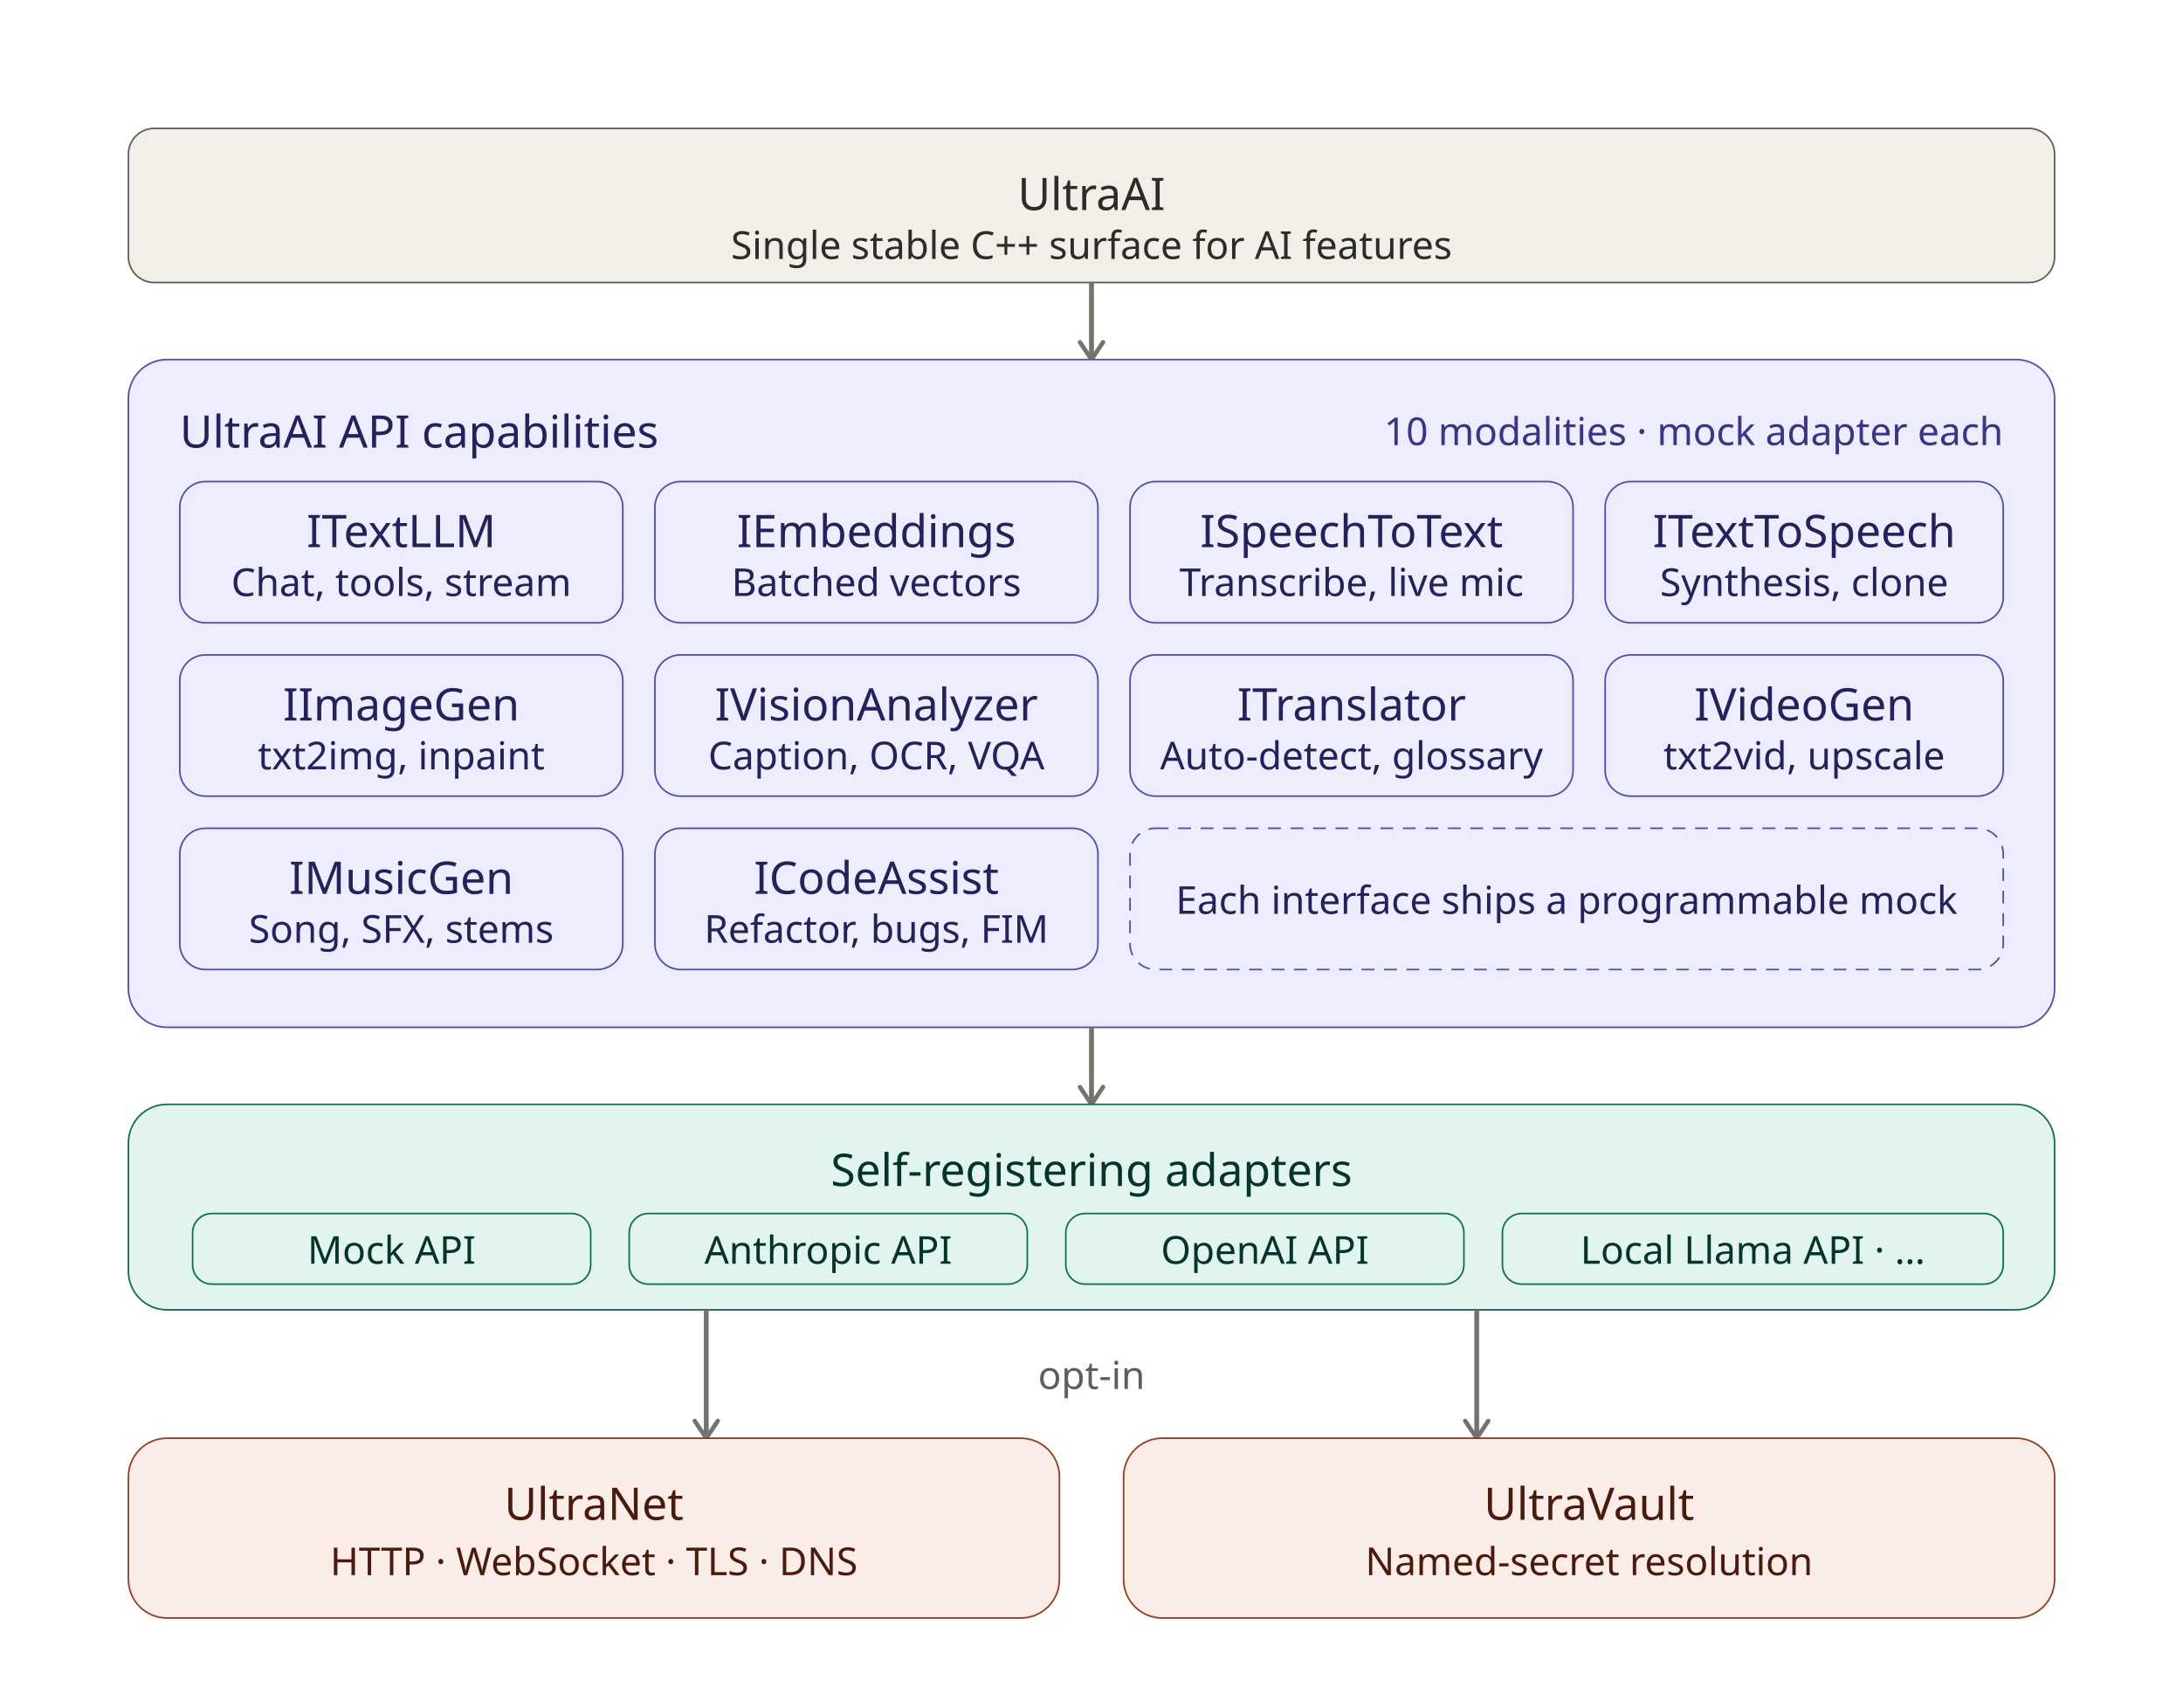
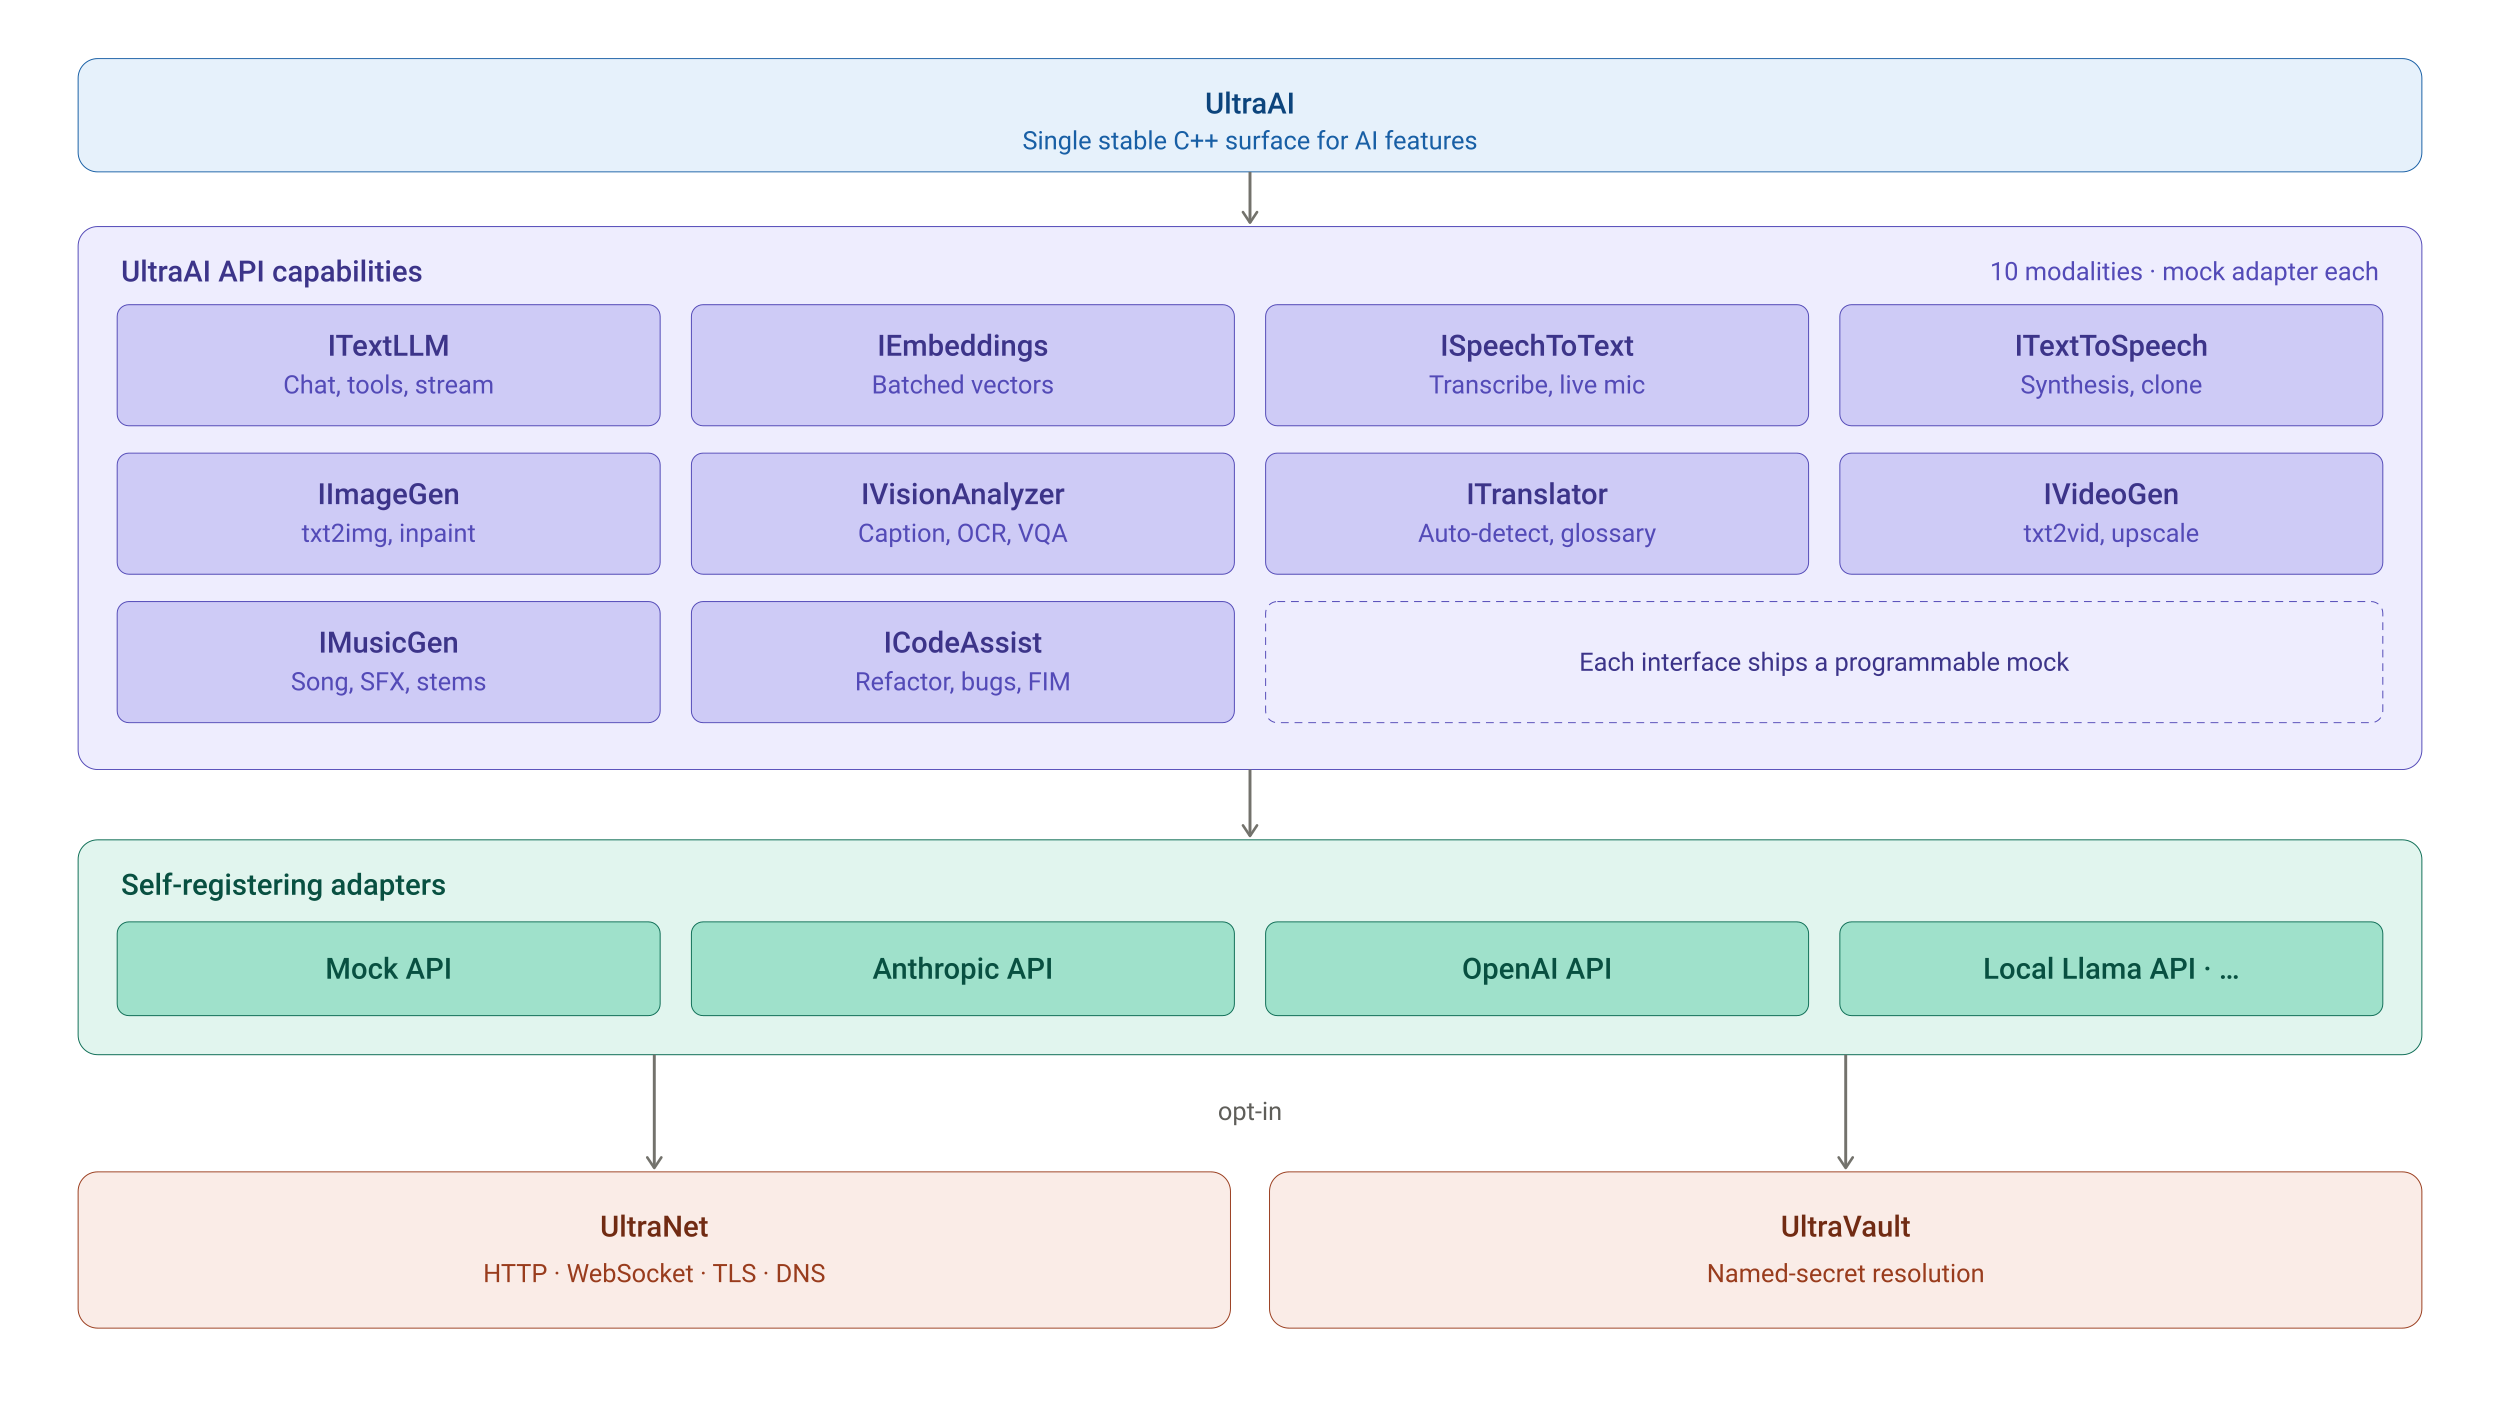
- <svg xmlns="http://www.w3.org/2000/svg" width="100%" viewBox="0 0 680 532" role="img" font-family="sans-serif">
+ <svg xmlns="http://www.w3.org/2000/svg" width="1280" height="720" viewBox="0 0 1280 720" role="img" font-family="system-ui, -apple-system, 'Segoe UI', Roboto, sans-serif">
  <defs>
    <marker id="arrow" viewBox="0 0 10 10" refX="8" refY="5" markerWidth="6" markerHeight="6" orient="auto-start-reverse">
      <path d="M2 1L8 5L2 9" fill="none" stroke="context-stroke" stroke-width="1.5" stroke-linecap="round" stroke-linejoin="round" />
    </marker>
    <style>
- .t{font-size:14px;font-weight:400}
- .ts{font-size:12px;font-weight:400}
- .th{font-size:14px;font-weight:500}
- .c-gray rect{fill:#F1EFE8;stroke:#5F5E5A}
- .c-gray text{fill:#2C2C2A}
- .c-purple rect{fill:#EEEDFE;stroke:#534AB7}
- .c-purple text{fill:#26215C}
- .c-teal rect{fill:#E1F5EE;stroke:#0F6E56}
- .c-teal text{fill:#04342C}
- .c-coral rect{fill:#FAECE7;stroke:#993C1D}
- .c-coral text{fill:#4A1B0C}
+ .th{font-size:15px;font-weight:500}
+ .ts{font-size:13px;font-weight:400}
+ .blue-fill{fill:#E6F1FB;stroke:#185FA5}
+ .blue-t{fill:#0C447C}.blue-s{fill:#185FA5}
+ .teal-fill{fill:#E1F5EE;stroke:#0F6E56}
+ .teal-sub{fill:#9FE1CB;stroke:#0F6E56}
+ .teal-t{fill:#085041}.teal-s{fill:#0F6E56}
+ .coral-fill{fill:#FAECE7;stroke:#993C1D}
+ .coral-sub{fill:#F3CFC2;stroke:#993C1D}
+ .coral-t{fill:#712B13}.coral-s{fill:#993C1D}
+ .amber-fill{fill:#FAEEDA;stroke:#854F0B}
+ .amber-sub{fill:#F2D9A6;stroke:#854F0B}
+ .amber-t{fill:#633806}.amber-s{fill:#854F0B}
+ .purple-fill{fill:#EEEDFE;stroke:#534AB7}
+ .purple-sub{fill:#CECBF6;stroke:#534AB7}
+ .purple-t{fill:#3C3489}.purple-s{fill:#534AB7}
+ .pchip{font-size:13px;font-weight:500}
.arr{stroke:#73726c;stroke-width:1.5;fill:none}
</style>
  </defs>
-   <g class="c-gray">
-     <rect x="40" y="40" width="600" height="48" rx="8" stroke-width="0.5" />
-     <text class="th" x="340" y="60" text-anchor="middle" dominant-baseline="central">UltraAI</text>
-     <text class="ts" x="340" y="76" text-anchor="middle" dominant-baseline="central">Single stable C++ surface for AI features</text>
-   </g>
-   <line x1="340" y1="88" x2="340" y2="112" class="arr" marker-end="url(#arrow)" />
-   <g class="c-purple">
-     <rect x="40" y="112" width="600" height="208" rx="12" stroke-width="0.5" />
-   </g>
-   <text class="th" x="56" y="134" dominant-baseline="central" fill="#26215C">UltraAI API capabilities</text>
-   <text class="ts" x="624" y="134" text-anchor="end" dominant-baseline="central" fill="#3C3489">10 modalities · mock adapter each</text>
-   <g class="c-purple">
-     <rect x="56" y="150" width="138" height="44" rx="8" stroke-width="0.5" />
-     <text class="th" x="125" y="165" text-anchor="middle" dominant-baseline="central">ITextLLM</text>
-     <text class="ts" x="125" y="181" text-anchor="middle" dominant-baseline="central">Chat, tools, stream</text>
-   </g>
-   <g class="c-purple">
-     <rect x="204" y="150" width="138" height="44" rx="8" stroke-width="0.5" />
-     <text class="th" x="273" y="165" text-anchor="middle" dominant-baseline="central">IEmbeddings</text>
-     <text class="ts" x="273" y="181" text-anchor="middle" dominant-baseline="central">Batched vectors</text>
-   </g>
-   <g class="c-purple">
-     <rect x="352" y="150" width="138" height="44" rx="8" stroke-width="0.5" />
-     <text class="th" x="421" y="165" text-anchor="middle" dominant-baseline="central">ISpeechToText</text>
-     <text class="ts" x="421" y="181" text-anchor="middle" dominant-baseline="central">Transcribe, live mic</text>
-   </g>
-   <g class="c-purple">
-     <rect x="500" y="150" width="124" height="44" rx="8" stroke-width="0.5" />
-     <text class="th" x="562" y="165" text-anchor="middle" dominant-baseline="central">ITextToSpeech</text>
-     <text class="ts" x="562" y="181" text-anchor="middle" dominant-baseline="central">Synthesis, clone</text>
-   </g>
-   <g class="c-purple">
-     <rect x="56" y="204" width="138" height="44" rx="8" stroke-width="0.5" />
-     <text class="th" x="125" y="219" text-anchor="middle" dominant-baseline="central">IImageGen</text>
-     <text class="ts" x="125" y="235" text-anchor="middle" dominant-baseline="central">txt2img, inpaint</text>
-   </g>
-   <g class="c-purple">
-     <rect x="204" y="204" width="138" height="44" rx="8" stroke-width="0.5" />
-     <text class="th" x="273" y="219" text-anchor="middle" dominant-baseline="central">IVisionAnalyzer</text>
-     <text class="ts" x="273" y="235" text-anchor="middle" dominant-baseline="central">Caption, OCR, VQA</text>
-   </g>
-   <g class="c-purple">
-     <rect x="352" y="204" width="138" height="44" rx="8" stroke-width="0.5" />
-     <text class="th" x="421" y="219" text-anchor="middle" dominant-baseline="central">ITranslator</text>
-     <text class="ts" x="421" y="235" text-anchor="middle" dominant-baseline="central">Auto-detect, glossary</text>
-   </g>
-   <g class="c-purple">
-     <rect x="500" y="204" width="124" height="44" rx="8" stroke-width="0.5" />
-     <text class="th" x="562" y="219" text-anchor="middle" dominant-baseline="central">IVideoGen</text>
-     <text class="ts" x="562" y="235" text-anchor="middle" dominant-baseline="central">txt2vid, upscale</text>
-   </g>
-   <g class="c-purple">
-     <rect x="56" y="258" width="138" height="44" rx="8" stroke-width="0.5" />
-     <text class="th" x="125" y="273" text-anchor="middle" dominant-baseline="central">IMusicGen</text>
-     <text class="ts" x="125" y="289" text-anchor="middle" dominant-baseline="central">Song, SFX, stems</text>
-   </g>
-   <g class="c-purple">
-     <rect x="204" y="258" width="138" height="44" rx="8" stroke-width="0.5" />
-     <text class="th" x="273" y="273" text-anchor="middle" dominant-baseline="central">ICodeAssist</text>
-     <text class="ts" x="273" y="289" text-anchor="middle" dominant-baseline="central">Refactor, bugs, FIM</text>
-   </g>
-   <g class="c-purple">
-     <rect x="352" y="258" width="272" height="44" rx="8" stroke-width="0.5" stroke-dasharray="4 3" />
-     <text class="ts" x="488" y="280" text-anchor="middle" dominant-baseline="central" fill="#3C3489">Each interface ships a programmable mock</text>
-   </g>
-   <line x1="340" y1="320" x2="340" y2="344" class="arr" marker-end="url(#arrow)" />
-   <g class="c-teal">
-     <rect x="40" y="344" width="600" height="64" rx="12" stroke-width="0.5" />
-     <text class="th" x="340" y="364" text-anchor="middle" dominant-baseline="central">Self-registering adapters</text>
-   </g>
-   <g class="c-teal">
-     <rect x="60" y="378" width="124" height="22" rx="6" stroke-width="0.5" />
-     <text class="ts" x="122" y="389" text-anchor="middle" dominant-baseline="central">Mock API</text>
-   </g>
-   <g class="c-teal">
-     <rect x="196" y="378" width="124" height="22" rx="6" stroke-width="0.5" />
-     <text class="ts" x="258" y="389" text-anchor="middle" dominant-baseline="central">Anthropic API</text>
-   </g>
-   <g class="c-teal">
-     <rect x="332" y="378" width="124" height="22" rx="6" stroke-width="0.5" />
-     <text class="ts" x="394" y="389" text-anchor="middle" dominant-baseline="central">OpenAI API</text>
-   </g>
-   <g class="c-teal">
-     <rect x="468" y="378" width="156" height="22" rx="6" stroke-width="0.5" />
-     <text class="ts" x="546" y="389" text-anchor="middle" dominant-baseline="central">Local Llama API · …</text>
-   </g>
-   <line x1="220" y1="408" x2="220" y2="448" class="arr" marker-end="url(#arrow)" />
-   <line x1="460" y1="408" x2="460" y2="448" class="arr" marker-end="url(#arrow)" />
-   <text class="ts" x="340" y="428" text-anchor="middle" dominant-baseline="central" fill="#5F5E5A">opt-in</text>
-   <g class="c-coral">
-     <rect x="40" y="448" width="290" height="56" rx="12" stroke-width="0.5" />
-     <text class="th" x="185" y="468" text-anchor="middle" dominant-baseline="central">UltraNet</text>
-     <text class="ts" x="185" y="486" text-anchor="middle" dominant-baseline="central">HTTP · WebSocket · TLS · DNS</text>
-   </g>
-   <g class="c-coral">
-     <rect x="350" y="448" width="290" height="56" rx="12" stroke-width="0.5" />
-     <text class="th" x="495" y="468" text-anchor="middle" dominant-baseline="central">UltraVault</text>
-     <text class="ts" x="495" y="486" text-anchor="middle" dominant-baseline="central">Named-secret resolution</text>
-   </g>
+   <rect class="blue-fill" x="40" y="30" width="1200" height="58" rx="10" stroke-width="0.5" />
+   <text class="th blue-t" x="640" y="53" text-anchor="middle" dominant-baseline="central">UltraAI</text>
+   <text class="ts blue-s" x="640" y="72" text-anchor="middle" dominant-baseline="central">Single stable C++ surface for AI features</text>
+   <line x1="640" y1="88" x2="640" y2="114" class="arr" marker-end="url(#arrow)" />
+   <rect class="purple-fill" x="40" y="116" width="1200" height="278" rx="10" stroke-width="0.5" />
+   <text class="th purple-t" x="62" y="139" dominant-baseline="central">UltraAI API capabilities</text>
+   <text class="ts purple-s" x="1218" y="139" text-anchor="end" dominant-baseline="central">10 modalities · mock adapter each</text>
+   <rect class="purple-sub" x="60" y="156" width="278" height="62" rx="6" stroke-width="0.5" />
+   <text class="th purple-t" x="199" y="177" text-anchor="middle" dominant-baseline="central">ITextLLM</text>
+   <text class="ts purple-s" x="199" y="197" text-anchor="middle" dominant-baseline="central">Chat, tools, stream</text>
+   <rect class="purple-sub" x="354" y="156" width="278" height="62" rx="6" stroke-width="0.5" />
+   <text class="th purple-t" x="493" y="177" text-anchor="middle" dominant-baseline="central">IEmbeddings</text>
+   <text class="ts purple-s" x="493" y="197" text-anchor="middle" dominant-baseline="central">Batched vectors</text>
+   <rect class="purple-sub" x="648" y="156" width="278" height="62" rx="6" stroke-width="0.5" />
+   <text class="th purple-t" x="787" y="177" text-anchor="middle" dominant-baseline="central">ISpeechToText</text>
+   <text class="ts purple-s" x="787" y="197" text-anchor="middle" dominant-baseline="central">Transcribe, live mic</text>
+   <rect class="purple-sub" x="942" y="156" width="278" height="62" rx="6" stroke-width="0.5" />
+   <text class="th purple-t" x="1081" y="177" text-anchor="middle" dominant-baseline="central">ITextToSpeech</text>
+   <text class="ts purple-s" x="1081" y="197" text-anchor="middle" dominant-baseline="central">Synthesis, clone</text>
+   <rect class="purple-sub" x="60" y="232" width="278" height="62" rx="6" stroke-width="0.5" />
+   <text class="th purple-t" x="199" y="253" text-anchor="middle" dominant-baseline="central">IImageGen</text>
+   <text class="ts purple-s" x="199" y="273" text-anchor="middle" dominant-baseline="central">txt2img, inpaint</text>
+   <rect class="purple-sub" x="354" y="232" width="278" height="62" rx="6" stroke-width="0.5" />
+   <text class="th purple-t" x="493" y="253" text-anchor="middle" dominant-baseline="central">IVisionAnalyzer</text>
+   <text class="ts purple-s" x="493" y="273" text-anchor="middle" dominant-baseline="central">Caption, OCR, VQA</text>
+   <rect class="purple-sub" x="648" y="232" width="278" height="62" rx="6" stroke-width="0.5" />
+   <text class="th purple-t" x="787" y="253" text-anchor="middle" dominant-baseline="central">ITranslator</text>
+   <text class="ts purple-s" x="787" y="273" text-anchor="middle" dominant-baseline="central">Auto-detect, glossary</text>
+   <rect class="purple-sub" x="942" y="232" width="278" height="62" rx="6" stroke-width="0.5" />
+   <text class="th purple-t" x="1081" y="253" text-anchor="middle" dominant-baseline="central">IVideoGen</text>
+   <text class="ts purple-s" x="1081" y="273" text-anchor="middle" dominant-baseline="central">txt2vid, upscale</text>
+   <rect class="purple-sub" x="60" y="308" width="278" height="62" rx="6" stroke-width="0.5" />
+   <text class="th purple-t" x="199" y="329" text-anchor="middle" dominant-baseline="central">IMusicGen</text>
+   <text class="ts purple-s" x="199" y="349" text-anchor="middle" dominant-baseline="central">Song, SFX, stems</text>
+   <rect class="purple-sub" x="354" y="308" width="278" height="62" rx="6" stroke-width="0.5" />
+   <text class="th purple-t" x="493" y="329" text-anchor="middle" dominant-baseline="central">ICodeAssist</text>
+   <text class="ts purple-s" x="493" y="349" text-anchor="middle" dominant-baseline="central">Refactor, bugs, FIM</text>
+   <rect class="purple-sub" x="648" y="308" width="572" height="62" rx="6" stroke-width="0.5" stroke-dasharray="4 3" style="fill:#EEEDFE" />
+   <text class="ts purple-t" x="934" y="339" text-anchor="middle" dominant-baseline="central">Each interface ships a programmable mock</text>
+   <line x1="640" y1="394" x2="640" y2="428" class="arr" marker-end="url(#arrow)" />
+   <rect class="teal-fill" x="40" y="430" width="1200" height="110" rx="10" stroke-width="0.5" />
+   <text class="th teal-t" x="62" y="453" dominant-baseline="central">Self-registering adapters</text>
+   <rect class="teal-sub" x="60" y="472" width="278" height="48" rx="6" stroke-width="0.5" />
+   <text class="th teal-t" x="199" y="496" text-anchor="middle" dominant-baseline="central">Mock API</text>
+   <rect class="teal-sub" x="354" y="472" width="278" height="48" rx="6" stroke-width="0.5" />
+   <text class="th teal-t" x="493" y="496" text-anchor="middle" dominant-baseline="central">Anthropic API</text>
+   <rect class="teal-sub" x="648" y="472" width="278" height="48" rx="6" stroke-width="0.5" />
+   <text class="th teal-t" x="787" y="496" text-anchor="middle" dominant-baseline="central">OpenAI API</text>
+   <rect class="teal-sub" x="942" y="472" width="278" height="48" rx="6" stroke-width="0.5" />
+   <text class="th teal-t" x="1081" y="496" text-anchor="middle" dominant-baseline="central">Local Llama API · …</text>
+   <line x1="335" y1="540" x2="335" y2="598" class="arr" marker-end="url(#arrow)" />
+   <line x1="945" y1="540" x2="945" y2="598" class="arr" marker-end="url(#arrow)" />
+   <text class="ts" x="640" y="569" text-anchor="middle" dominant-baseline="central" fill="#5F5E5A">opt-in</text>
+   <rect class="coral-fill" x="40" y="600" width="590" height="80" rx="10" stroke-width="0.5" />
+   <text class="th coral-t" x="335" y="628" text-anchor="middle" dominant-baseline="central">UltraNet</text>
+   <text class="ts coral-s" x="335" y="652" text-anchor="middle" dominant-baseline="central">HTTP · WebSocket · TLS · DNS</text>
+   <rect class="coral-fill" x="650" y="600" width="590" height="80" rx="10" stroke-width="0.5" />
+   <text class="th coral-t" x="945" y="628" text-anchor="middle" dominant-baseline="central">UltraVault</text>
+   <text class="ts coral-s" x="945" y="652" text-anchor="middle" dominant-baseline="central">Named-secret resolution</text>
</svg>
